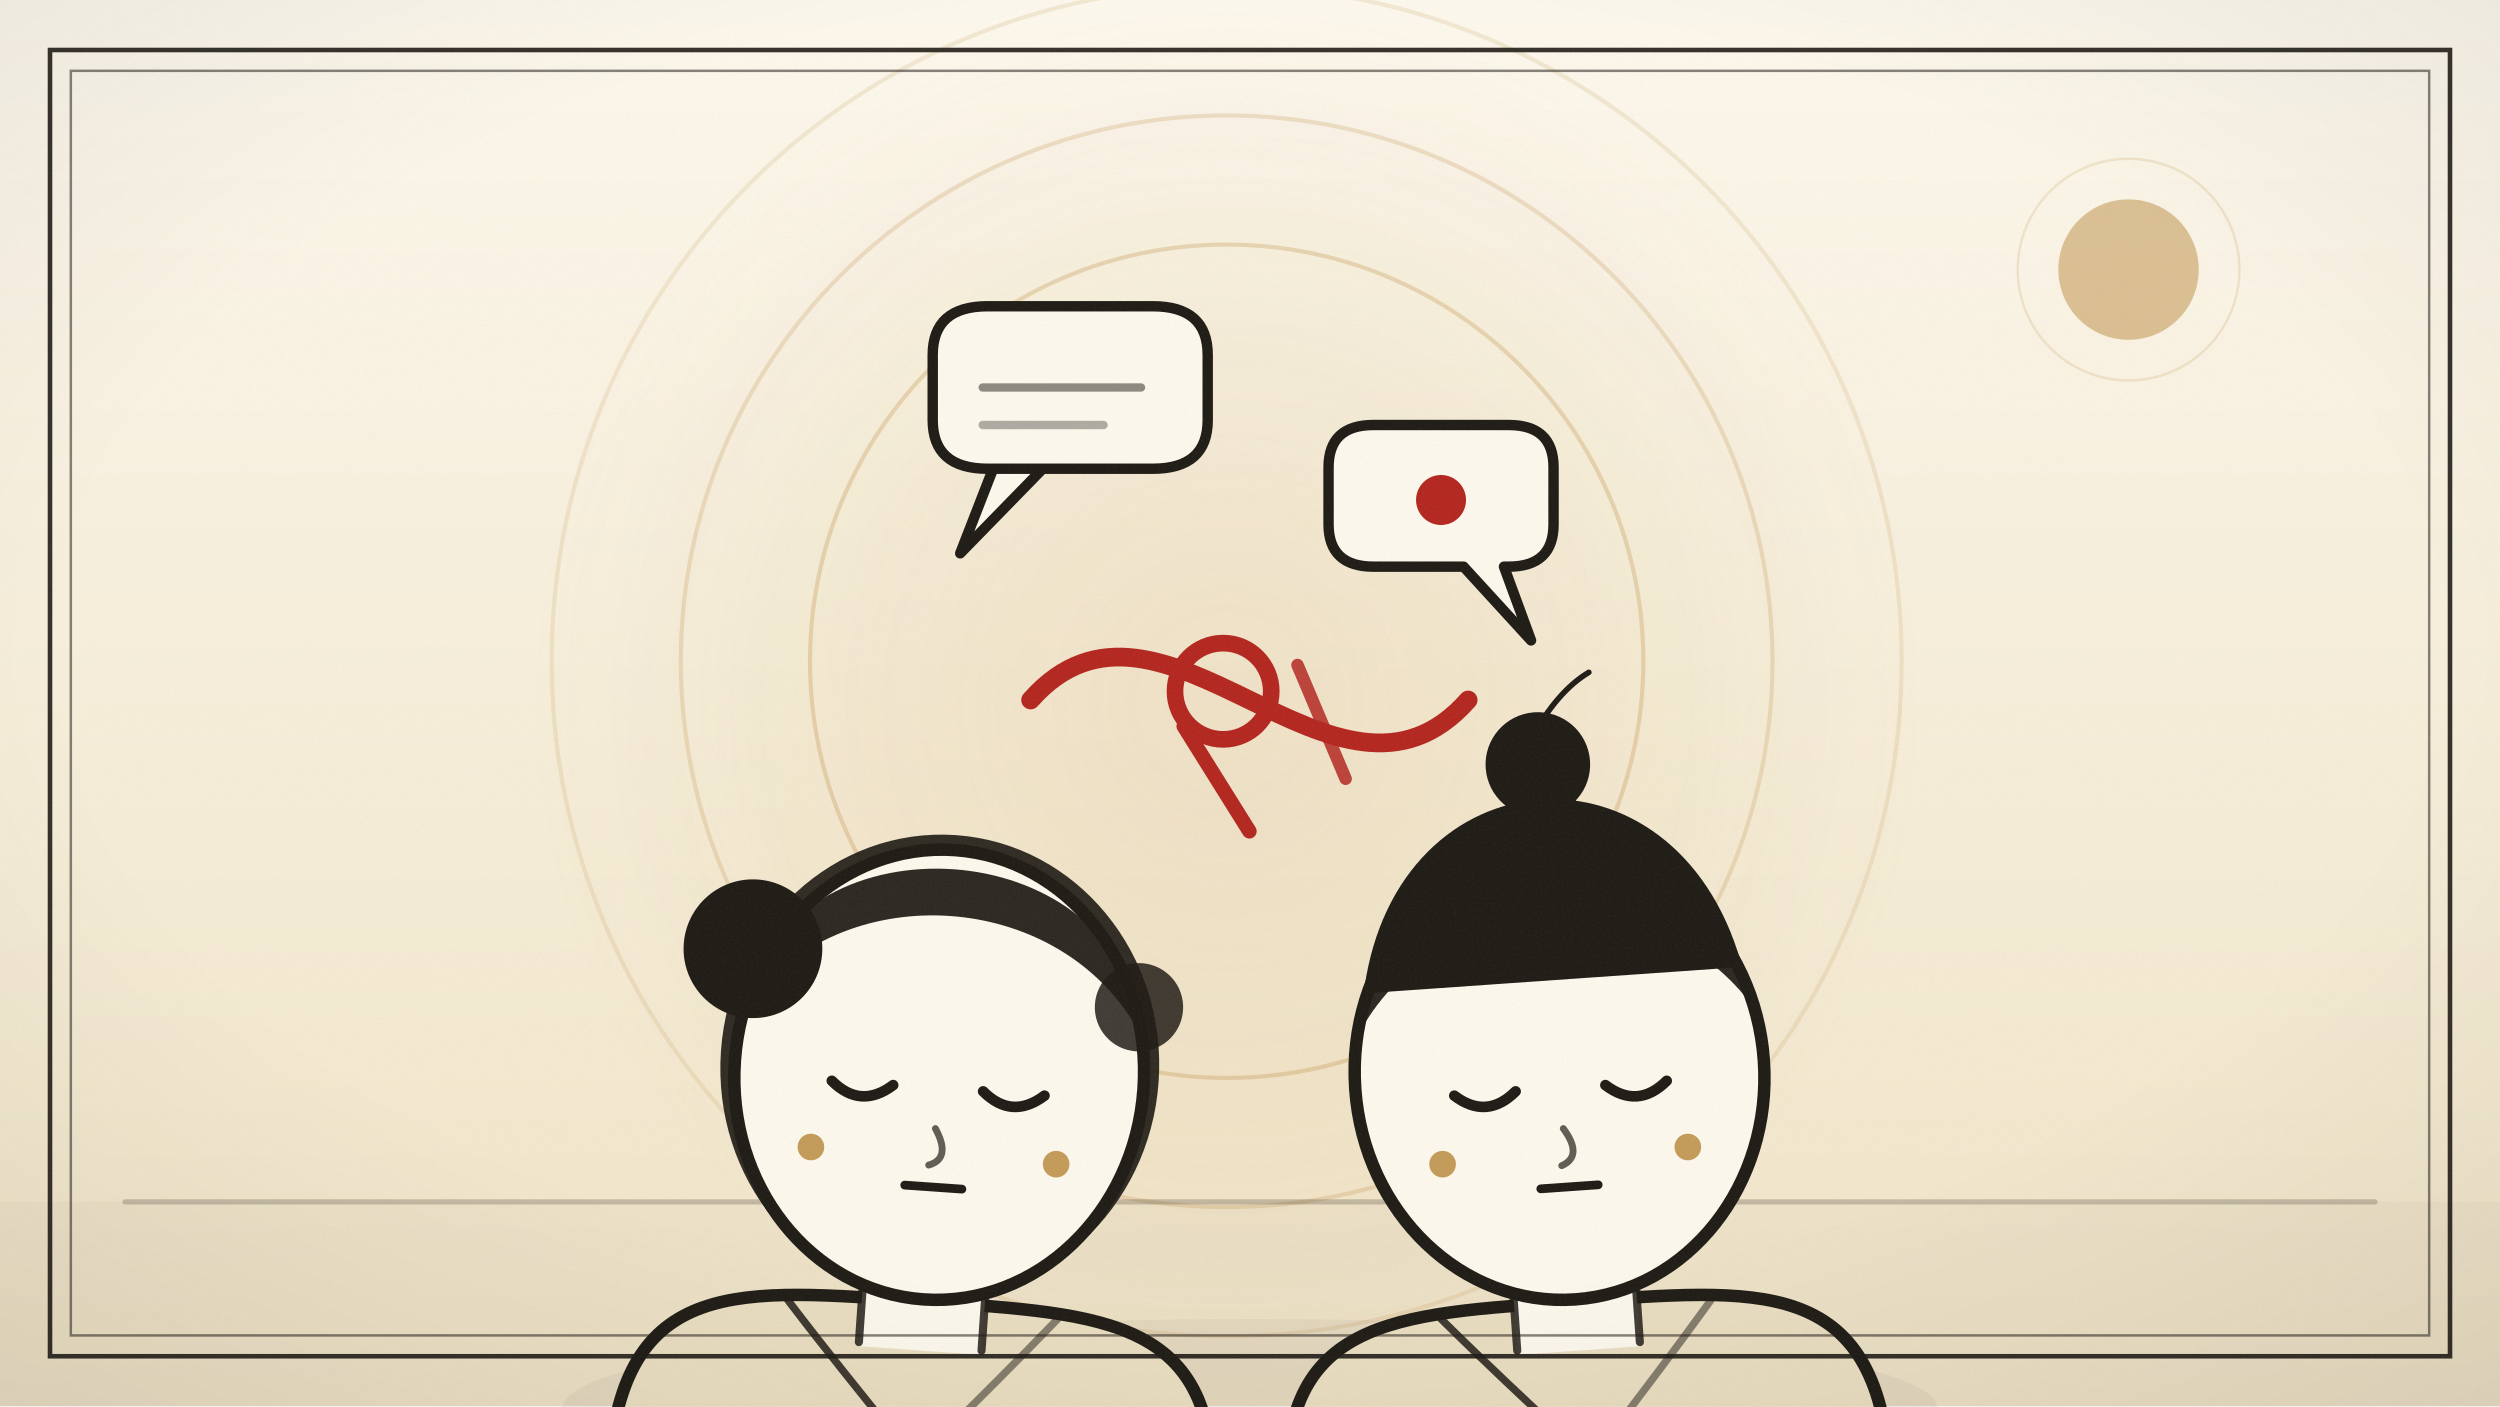
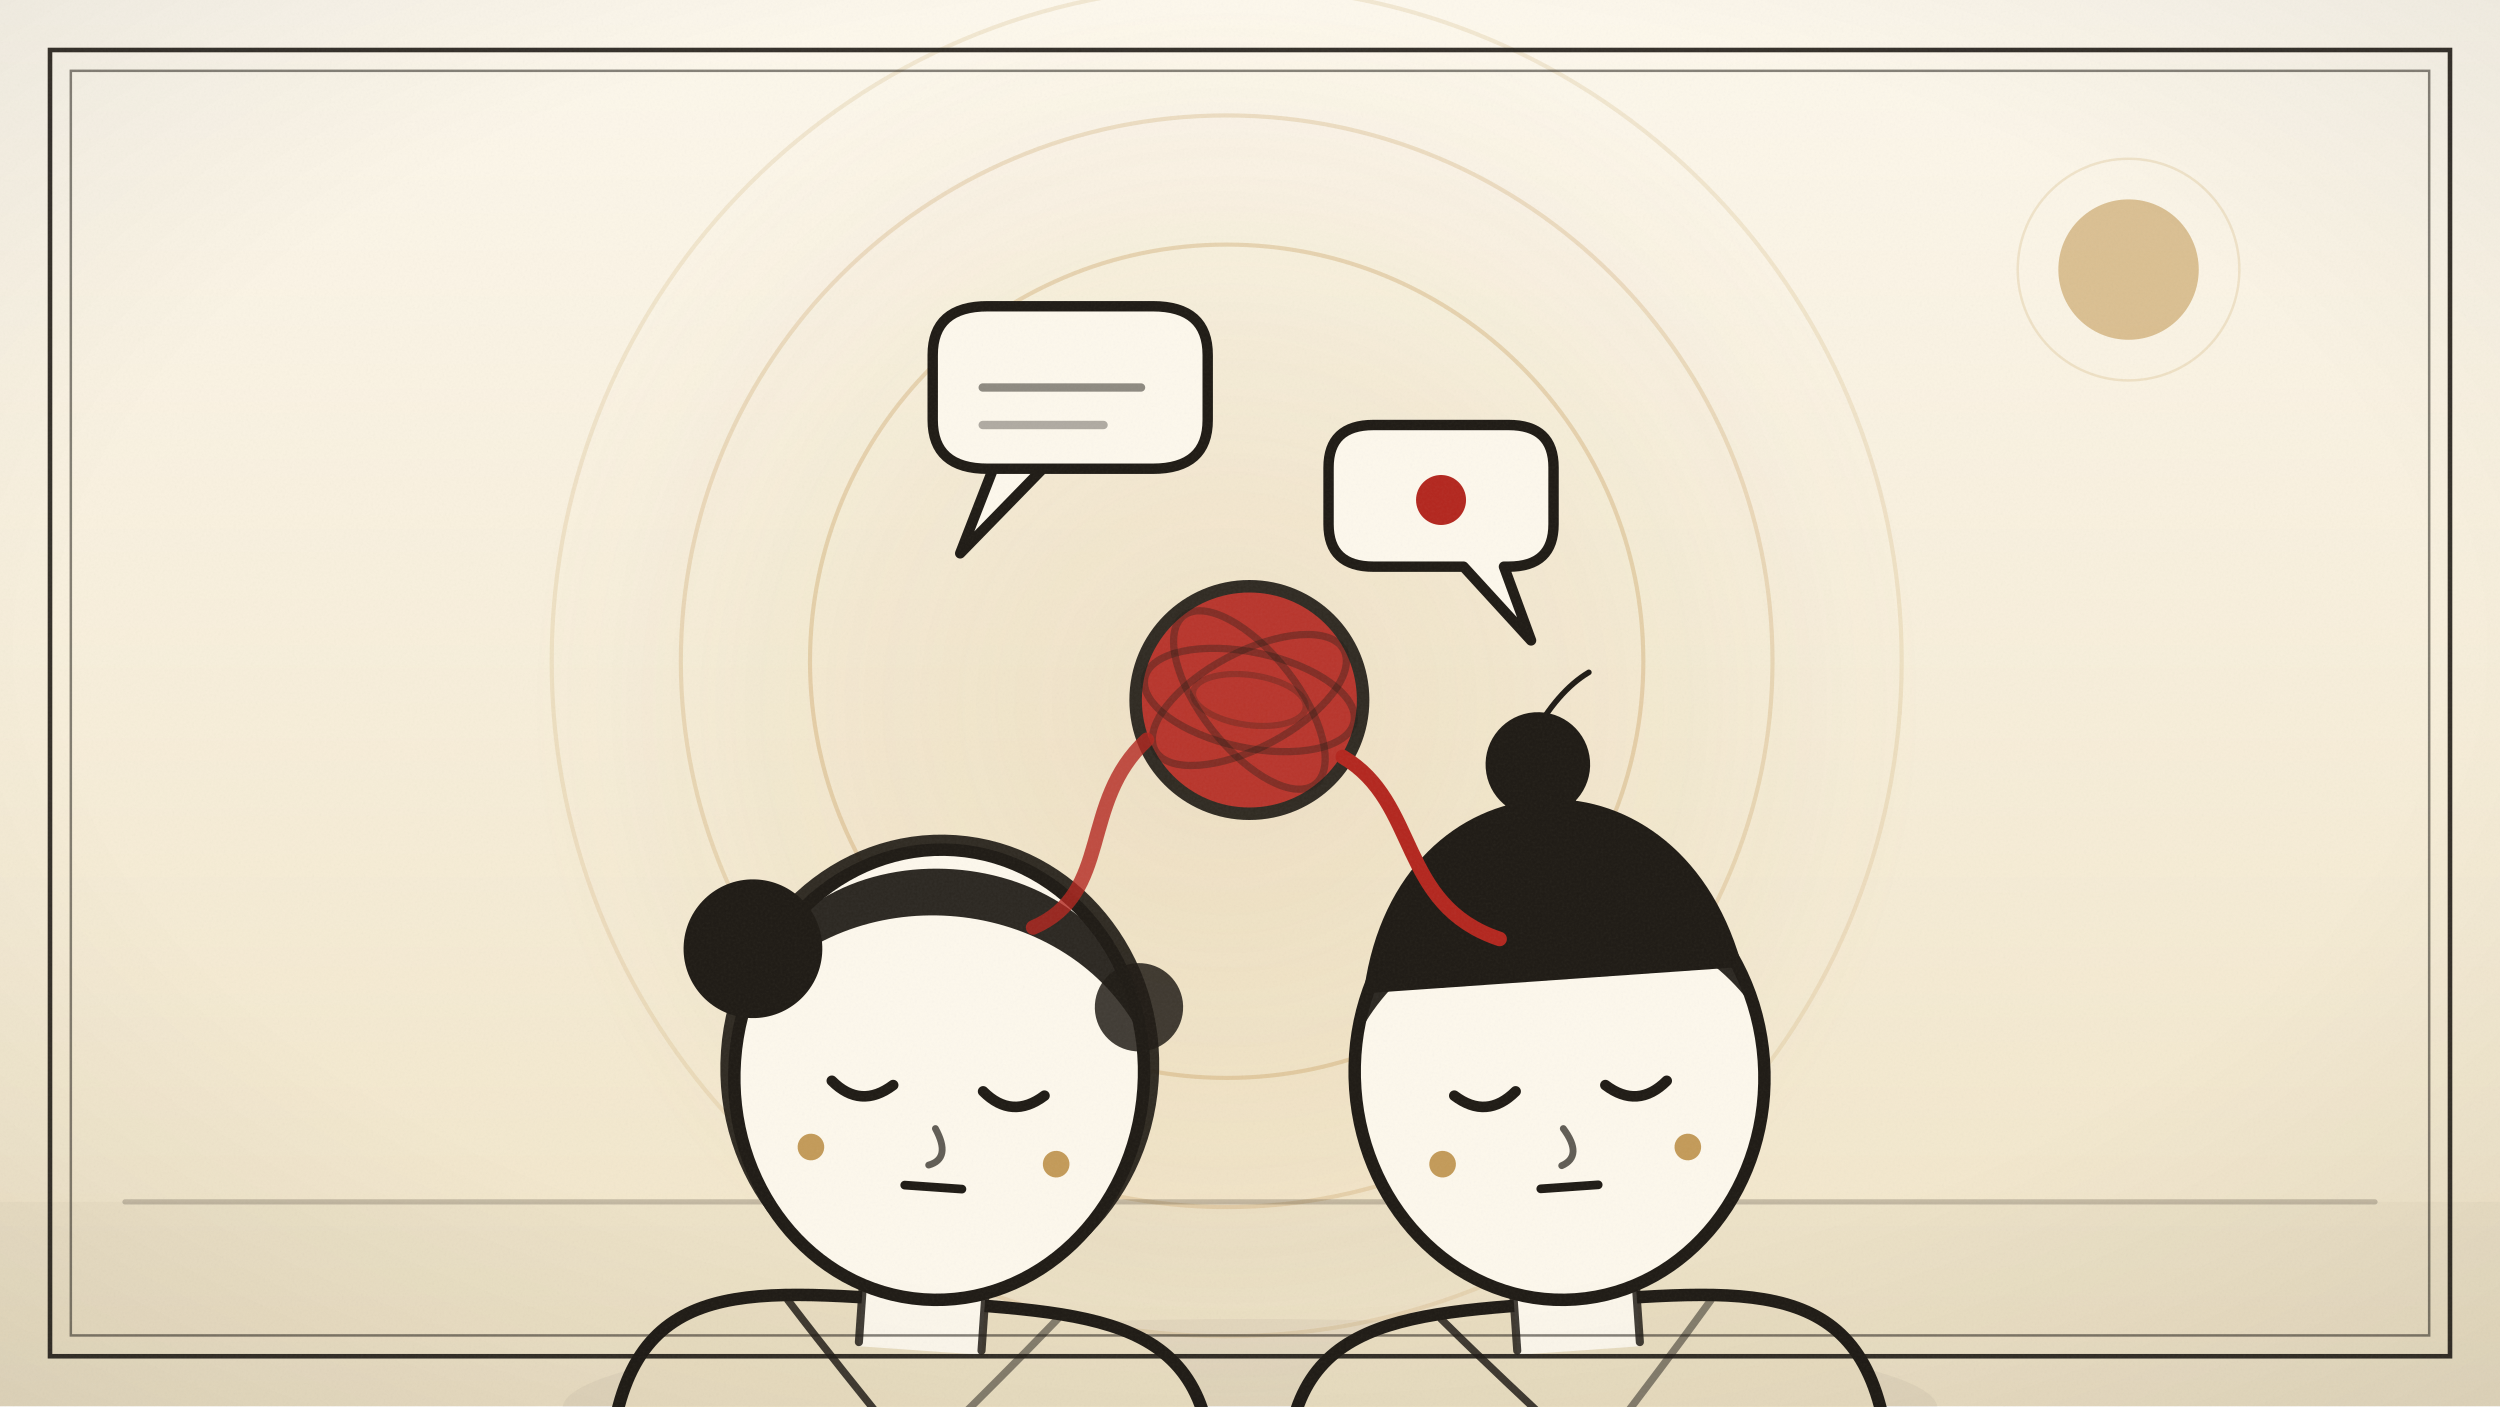
<svg xmlns="http://www.w3.org/2000/svg" viewBox="0 0 1200 675" width="1200" height="675" role="img" aria-label="정운타임즈 일러스트 · duo">
  <defs>
    <linearGradient id="paper13180" x1="0" y1="0" x2="0" y2="1">
      <stop offset="0" stop-color="#fdf8ec" />
      <stop offset="1" stop-color="#f1e4c7" />
    </linearGradient>
    <radialGradient id="wash13180" cx="0.5" cy="0.5" r="0.5">
      <stop offset="0" stop-color="#b98a3e" stop-opacity="0.16" />
      <stop offset="0.62" stop-color="#b98a3e" stop-opacity="0.07" />
      <stop offset="1" stop-color="#b98a3e" stop-opacity="0" />
    </radialGradient>
    <linearGradient id="fade13180" x1="0" y1="0" x2="0" y2="1">
      <stop offset="0" stop-color="#f1e4c7" stop-opacity="0" />
      <stop offset="1" stop-color="#1e1a14" stop-opacity="0.10" />
    </linearGradient>
    <radialGradient id="vig13180" cx="0.5" cy="0.46" r="0.78">
      <stop offset="0.6" stop-color="#000" stop-opacity="0" />
      <stop offset="1" stop-color="#000" stop-opacity="0.08" />
    </radialGradient>
    <filter id="grain13180" x="0" y="0" width="100%" height="100%">
      <feTurbulence type="fractalNoise" baseFrequency="0.85" numOctaves="2" stitchTiles="stitch" />
      <feColorMatrix type="saturate" values="0" />
    </filter>
  </defs>
  <rect width="1200" height="675" fill="url(#paper13180)" />
  <circle cx="588.8" cy="337.4" r="334.6" fill="url(#wash13180)" opacity="0.85" />
  <circle cx="588.8" cy="317.4" r="200.0" fill="none" stroke="#b98a3e" stroke-width="2" opacity="0.28" />
  <circle cx="588.8" cy="317.4" r="262.0" fill="none" stroke="#b98a3e" stroke-width="2" opacity="0.22" />
  <circle cx="588.8" cy="317.4" r="324.0" fill="none" stroke="#b98a3e" stroke-width="2" opacity="0.16" />
  <line x1="60.0" y1="576.9" x2="1140.0" y2="576.9" stroke="#1e1a14" stroke-width="2.5" stroke-linecap="round" opacity="0.22" />
  <rect x="0.0" y="576.9" width="1200.0" height="98.1" rx="0.0" fill="#1e1a14" stroke="ink" stroke-width="6" opacity="0.03" />
  <circle cx="1021.7" cy="129.4" r="33.2" fill="#b98a3e" stroke="#b98a3e" stroke-width="1" opacity="0.5" />
  <circle cx="1021.7" cy="129.4" r="53.2" fill="none" stroke="#b98a3e" stroke-width="1.2" opacity="0.18" />
  <ellipse cx="600.0" cy="676.0" rx="330.0" ry="42.9" fill="#1e1a14" stroke="none" stroke-width="0" opacity="0.045" />
  <g transform="rotate(4.0 437.1 712.0)">
    <ellipse cx="437.1" cy="511.4" rx="103.2" ry="109.2" fill="#1e1a14" stroke="#1e1a14" stroke-width="4.2" opacity="0.92" />
    <path d="M 292.1 716.0 C 292.1 621.6 348.6 624.5 437.1 624.5 C 525.6 624.5 582.1 621.6 582.1 716.0 Z" fill="#e9ddc0" stroke="#1e1a14" stroke-width="6" stroke-linecap="round" stroke-linejoin="round" />
    <path d="M 372.2 628.4 C 415.4 677.6 441.0 701.2 444.9 712.0" fill="none" stroke="#1e1a14" stroke-width="3.6" stroke-linecap="round" stroke-linejoin="round" opacity="0.85" />
    <path d="M 502.0 628.4 C 462.6 675.6 437.1 701.2 433.1 712.0" fill="none" stroke="#1e1a14" stroke-width="3.6" stroke-linecap="round" stroke-linejoin="round" opacity="0.5" />
    <rect x="407.6" y="606.8" width="59.0" height="41.3" rx="0.0" fill="#fdf8ec" stroke="none" stroke-width="0" />
    <line x1="407.6" y1="608.8" x2="407.6" y2="646.1" stroke="#1e1a14" stroke-width="3.9" stroke-linecap="round" opacity="0.85" />
    <line x1="466.6" y1="608.8" x2="466.6" y2="646.1" stroke="#1e1a14" stroke-width="3.9" stroke-linecap="round" opacity="0.85" />
    <ellipse cx="437.1" cy="515.4" rx="98.3" ry="108.1" fill="#fdf8ec" stroke="#1e1a14" stroke-width="6" />
    <path d="M 344.7 482.9 C 364.3 396.4 509.8 396.4 529.5 482.9 C 486.2 422.4 387.9 422.4 344.7 482.9 Z" fill="#1e1a14" stroke="#1e1a14" stroke-width="3.0" stroke-linecap="round" stroke-linejoin="round" opacity="0.94" />
    <path d="M 385.9 521.9 q 14.7 12.8 29.5 0" fill="none" stroke="#1e1a14" stroke-width="5.1" stroke-linecap="round" stroke-linejoin="round" />
    <path d="M 458.7 521.9 q 14.7 12.8 29.5 0" fill="none" stroke="#1e1a14" stroke-width="5.1" stroke-linecap="round" stroke-linejoin="round" />
    <path d="M 437.1 541.3 q 8.8 13.8 -2.0 17.7" fill="none" stroke="#1e1a14" stroke-width="3.3" stroke-linecap="round" stroke-linejoin="round" opacity="0.7" />
    <line x1="424.3" y1="569.4" x2="451.8" y2="569.4" stroke="#1e1a14" stroke-width="4.2" stroke-linecap="round" />
    <circle cx="378.1" cy="554.3" r="5.9" fill="#b98a3e" stroke="#b98a3e" stroke-width="1" opacity="0.85" />
    <circle cx="496.1" cy="554.3" r="5.9" fill="#b98a3e" stroke="#b98a3e" stroke-width="1" opacity="0.85" />
    <circle cx="343.7" cy="461.3" r="31.5" fill="#1e1a14" stroke="#1e1a14" stroke-width="3.6" />
    <circle cx="530.5" cy="476.4" r="19.7" fill="#1e1a14" stroke="#1e1a14" stroke-width="3.0" opacity="0.85" />
  </g>
  <g transform="rotate(-4.0 762.3 712.0)">
    <path d="M 617.3 716.0 C 617.3 621.6 673.8 624.5 762.3 624.5 C 850.8 624.5 907.3 621.6 907.3 716.0 Z" fill="#e9ddc0" stroke="#1e1a14" stroke-width="6" stroke-linecap="round" stroke-linejoin="round" />
    <path d="M 697.4 628.4 C 740.7 677.6 766.2 701.2 770.2 712.0" fill="none" stroke="#1e1a14" stroke-width="3.6" stroke-linecap="round" stroke-linejoin="round" opacity="0.85" />
    <path d="M 827.2 628.4 C 787.9 675.6 762.3 701.2 758.4 712.0" fill="none" stroke="#1e1a14" stroke-width="3.6" stroke-linecap="round" stroke-linejoin="round" opacity="0.5" />
    <rect x="732.8" y="606.8" width="59.0" height="41.3" rx="0.0" fill="#fdf8ec" stroke="none" stroke-width="0" />
    <line x1="732.8" y1="608.8" x2="732.8" y2="646.1" stroke="#1e1a14" stroke-width="3.9" stroke-linecap="round" opacity="0.85" />
    <line x1="791.8" y1="608.8" x2="791.8" y2="646.1" stroke="#1e1a14" stroke-width="3.9" stroke-linecap="round" opacity="0.85" />
    <ellipse cx="762.3" cy="515.4" rx="98.3" ry="108.1" fill="#fdf8ec" stroke="#1e1a14" stroke-width="6" />
    <path d="M 669.9 482.9 C 689.6 396.4 835.1 396.4 854.7 482.9 C 811.5 422.4 713.1 422.4 669.9 482.9 Z" fill="#1e1a14" stroke="#1e1a14" stroke-width="3.0" stroke-linecap="round" stroke-linejoin="round" opacity="0.94" />
    <path d="M 711.2 521.9 q 14.7 12.8 29.5 0" fill="none" stroke="#1e1a14" stroke-width="5.1" stroke-linecap="round" stroke-linejoin="round" />
    <path d="M 783.9 521.9 q 14.7 12.8 29.5 0" fill="none" stroke="#1e1a14" stroke-width="5.1" stroke-linecap="round" stroke-linejoin="round" />
    <path d="M 762.3 541.3 q 8.8 13.8 -2.0 17.7" fill="none" stroke="#1e1a14" stroke-width="3.3" stroke-linecap="round" stroke-linejoin="round" opacity="0.7" />
    <line x1="749.5" y1="569.4" x2="777.1" y2="569.4" stroke="#1e1a14" stroke-width="4.2" stroke-linecap="round" />
    <circle cx="703.3" cy="554.3" r="5.9" fill="#b98a3e" stroke="#b98a3e" stroke-width="1" opacity="0.85" />
    <circle cx="821.3" cy="554.3" r="5.9" fill="#b98a3e" stroke="#b98a3e" stroke-width="1" opacity="0.85" />
    <path d="M 673.8 467.8 C 697.4 357.5 827.2 357.5 850.8 467.8 Z" fill="#1e1a14" stroke="#1e1a14" stroke-width="4.2" stroke-linecap="round" stroke-linejoin="round" />
    <rect x="746.6" y="381.3" width="31.5" height="19.7" rx="0.0" fill="#1e1a14" stroke="#1e1a14" stroke-width="2.4" />
    <circle cx="762.3" cy="366.1" r="23.6" fill="#1e1a14" stroke="#1e1a14" stroke-width="3.0" />
    <path d="M 760.3 353.2 q 13.8 -21.6 29.5 -29.5" fill="none" stroke="#1e1a14" stroke-width="2.7" stroke-linecap="round" stroke-linejoin="round" />
  </g>
-   <path d="M 494.7 336.0 C 557.7 264.6 641.7 407.4 704.7 336.0" fill="none" stroke="#b3261e" stroke-width="9" stroke-linecap="round" stroke-linejoin="round" />
-   <circle cx="587.1" cy="331.8" r="23.1" fill="none" stroke="#b3261e" stroke-width="8" />
-   <path d="M 568.2 348.6 l 31.5 50.4" fill="none" stroke="#b3261e" stroke-width="7" stroke-linecap="round" stroke-linejoin="round" />
-   <path d="M 622.8 319.2 l 23.1 54.6" fill="none" stroke="#b3261e" stroke-width="6" stroke-linecap="round" stroke-linejoin="round" opacity="0.85" />
+   <circle cx="599.7" cy="336.0" r="54.6" fill="#b3261e" stroke="#1e1a14" stroke-width="6" opacity="0.92" />
+   <ellipse cx="599.7" cy="336.0" rx="51.3" ry="22.9" fill="none" stroke="#1e1a14" stroke-width="3.5" opacity="0.35" transform="rotate(-28 599.7 336.0)" />
+   <ellipse cx="599.7" cy="336.0" rx="51.3" ry="22.9" fill="none" stroke="#1e1a14" stroke-width="3.5" opacity="0.35" transform="rotate(12 599.7 336.0)" />
+   <ellipse cx="599.7" cy="336.0" rx="51.3" ry="22.9" fill="none" stroke="#1e1a14" stroke-width="3.5" opacity="0.35" transform="rotate(52 599.7 336.0)" />
+   <ellipse cx="599.7" cy="336.0" rx="27.3" ry="12.0" fill="none" stroke="#1e1a14" stroke-width="3" opacity="0.25" transform="rotate(8 599.7 336.0)" />
+   <path d="M 644.5 363.3 C 681.6 385.1 670.7 434.3 719.8 450.7" fill="none" stroke="#b3261e" stroke-width="7" stroke-linecap="round" stroke-linejoin="round" />
+   <path d="M 550.5 355.1 C 517.8 385.1 534.2 428.8 495.9 445.2" fill="none" stroke="#b3261e" stroke-width="7" stroke-linecap="round" stroke-linejoin="round" opacity="0.8" />
  <path d="M 474.1 147.0 L 553.3 147.0 Q 579.7 147.0 579.7 170.4 L 579.7 201.6 Q 579.7 225.0 553.3 225.0 L 476.7 225.0 L 460.9 265.6 L 500.5 225.0 L 474.1 225.0 Q 447.7 225.0 447.7 201.6 L 447.7 170.4 Q 447.7 147.0 474.1 147.0 Z" fill="#fdf8ec" stroke="#1e1a14" stroke-width="5" stroke-linecap="round" stroke-linejoin="round" />
  <line x1="471.7" y1="186.0" x2="547.7" y2="186.0" stroke="#1e1a14" stroke-width="4" stroke-linecap="round" opacity="0.5" />
  <line x1="471.7" y1="204.0" x2="529.7" y2="204.0" stroke="#1e1a14" stroke-width="4" stroke-linecap="round" opacity="0.35" />
  <path d="M 659.3 204.0 L 724.1 204.0 Q 745.7 204.0 745.7 224.4 L 745.7 251.6 Q 745.7 272.0 724.1 272.0 L 721.9 272.0 L 734.9 307.4 L 702.5 272.0 L 659.3 272.0 Q 637.7 272.0 637.7 251.6 L 637.7 224.4 Q 637.7 204.0 659.3 204.0 Z" fill="#fdf8ec" stroke="#1e1a14" stroke-width="5" stroke-linecap="round" stroke-linejoin="round" />
  <circle cx="691.7" cy="240.0" r="11.0" fill="#b3261e" stroke="#b3261e" stroke-width="2" />
  <rect x="24.0" y="24.0" width="1152.0" height="627.0" rx="0.0" fill="none" stroke="#1e1a14" stroke-width="2.2" opacity="0.9" />
  <rect x="34.0" y="34.0" width="1132.0" height="607.0" rx="0.0" fill="none" stroke="#1e1a14" stroke-width="1.2" opacity="0.54" />
  <rect width="1200" height="675" fill="url(#vig13180)" />
  <rect width="1200" height="675" filter="url(#grain13180)" opacity="0.055" />
</svg>
